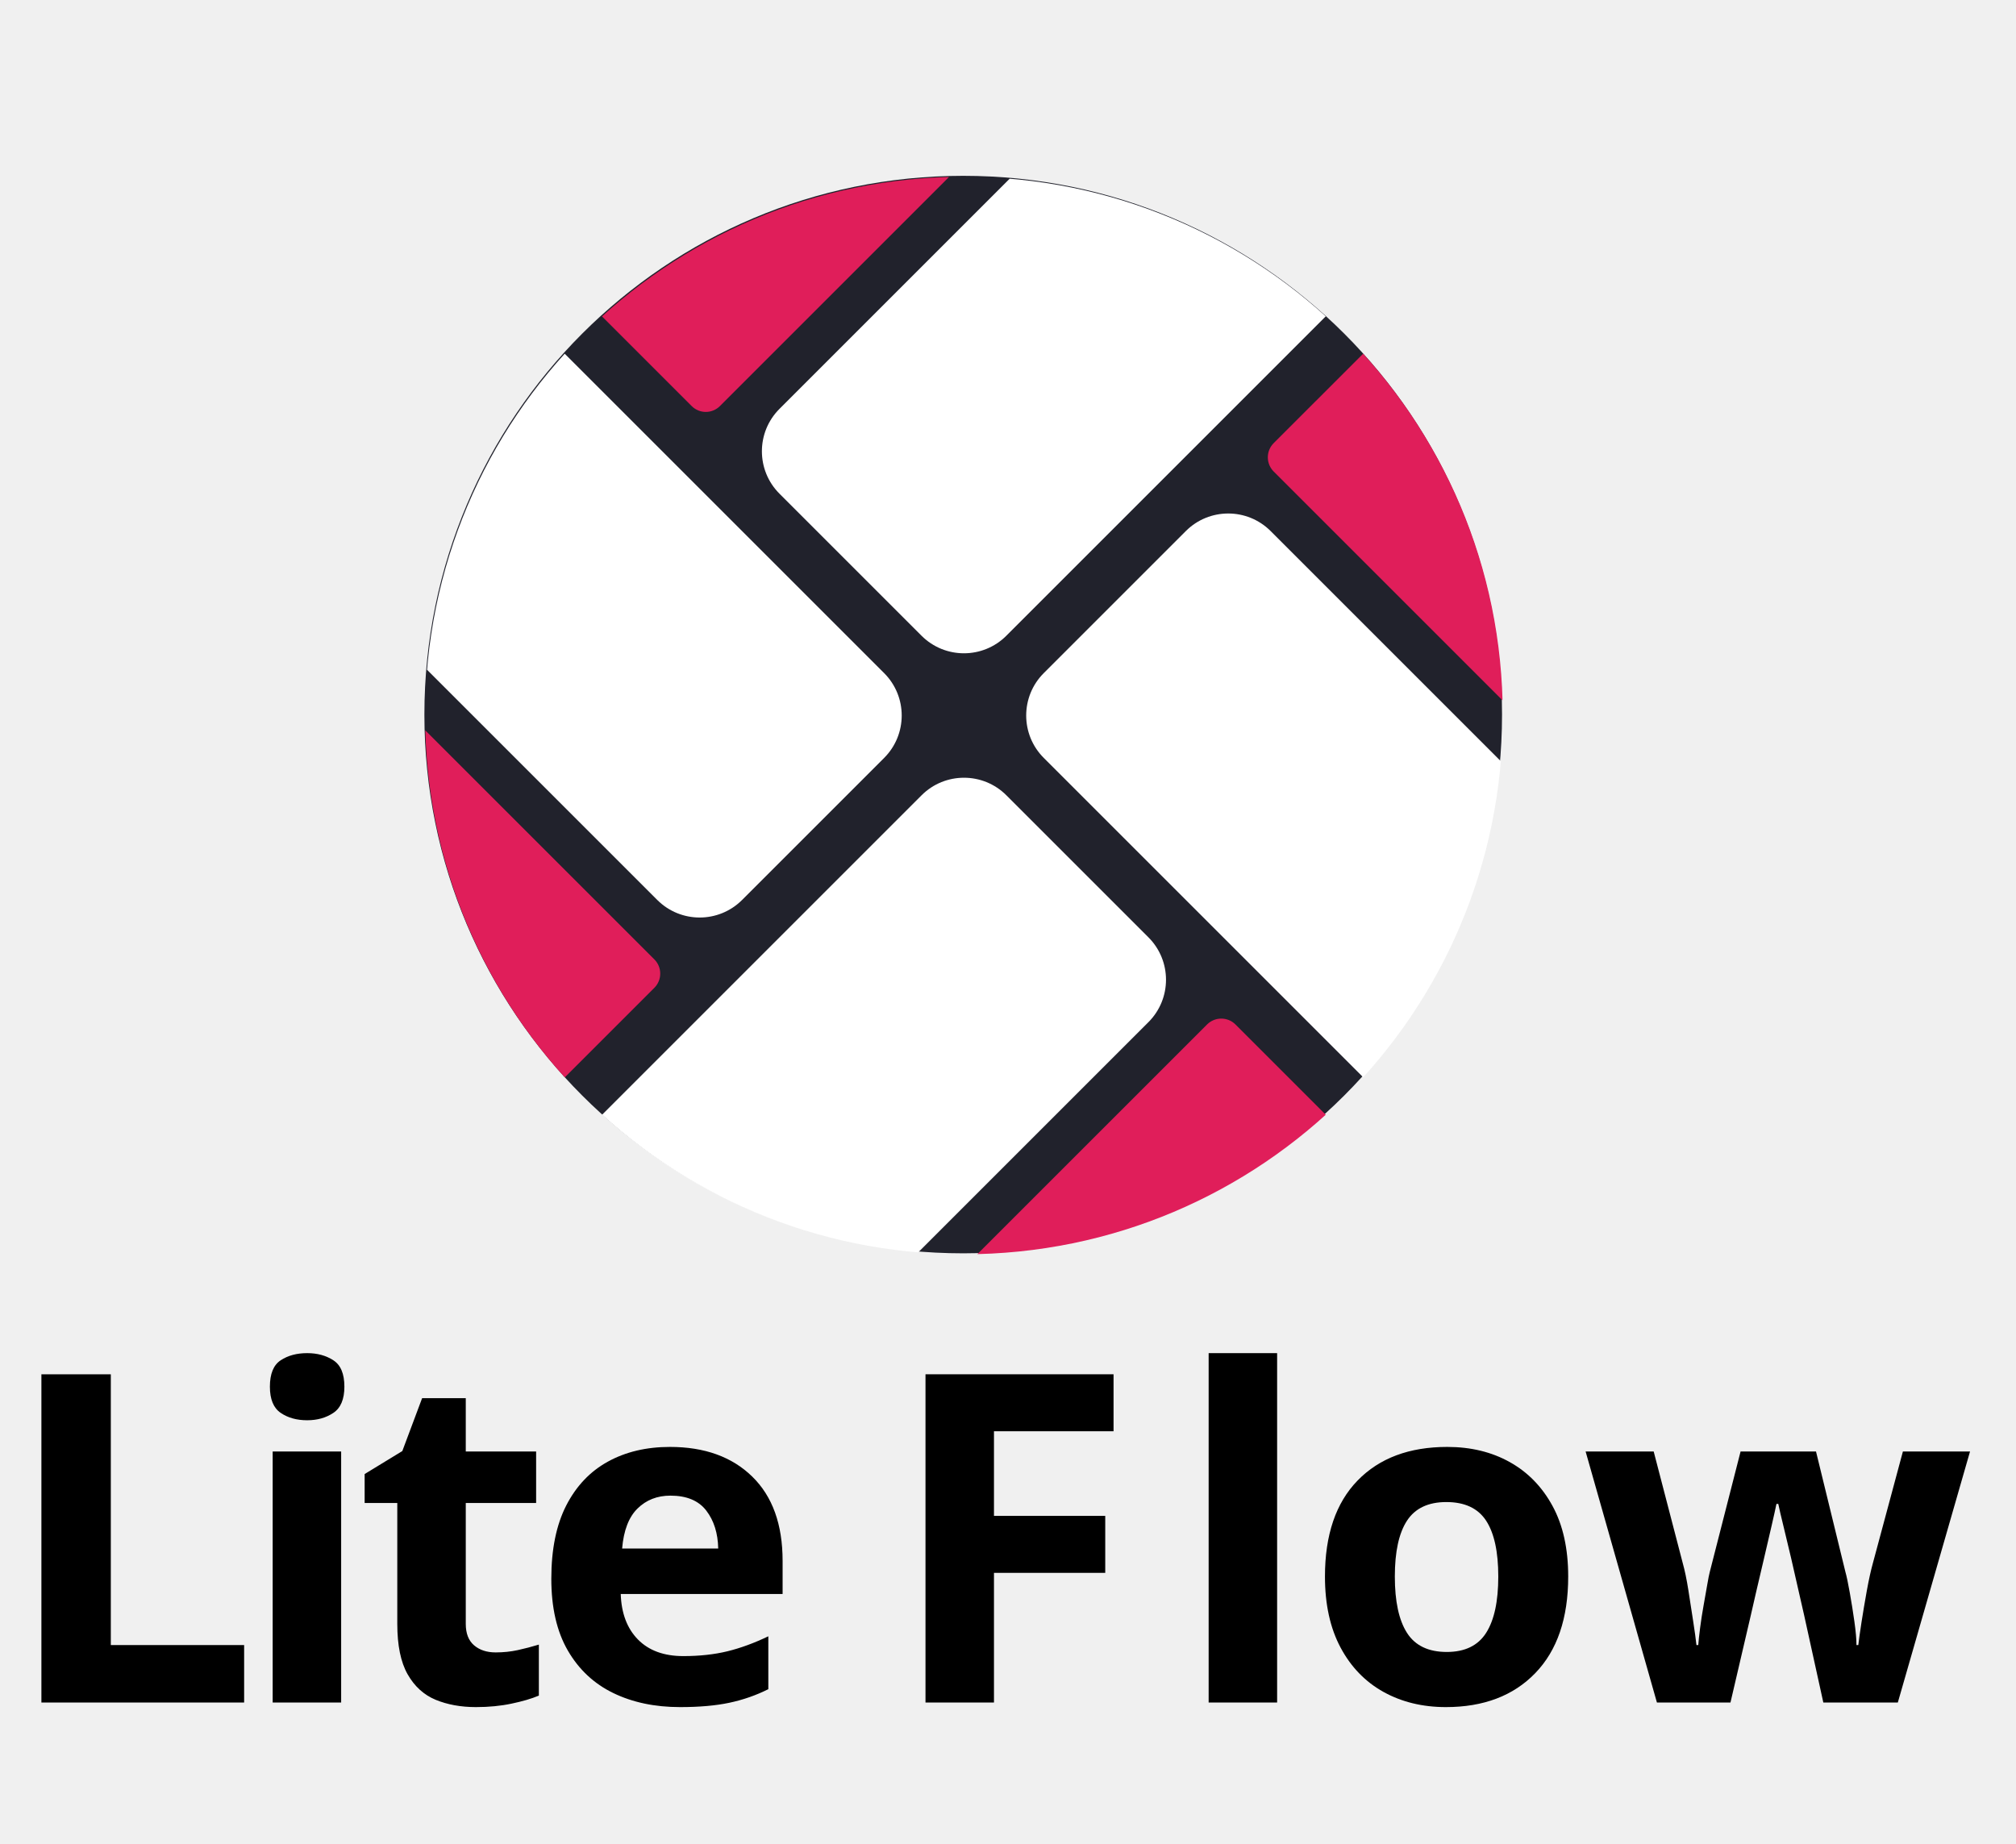
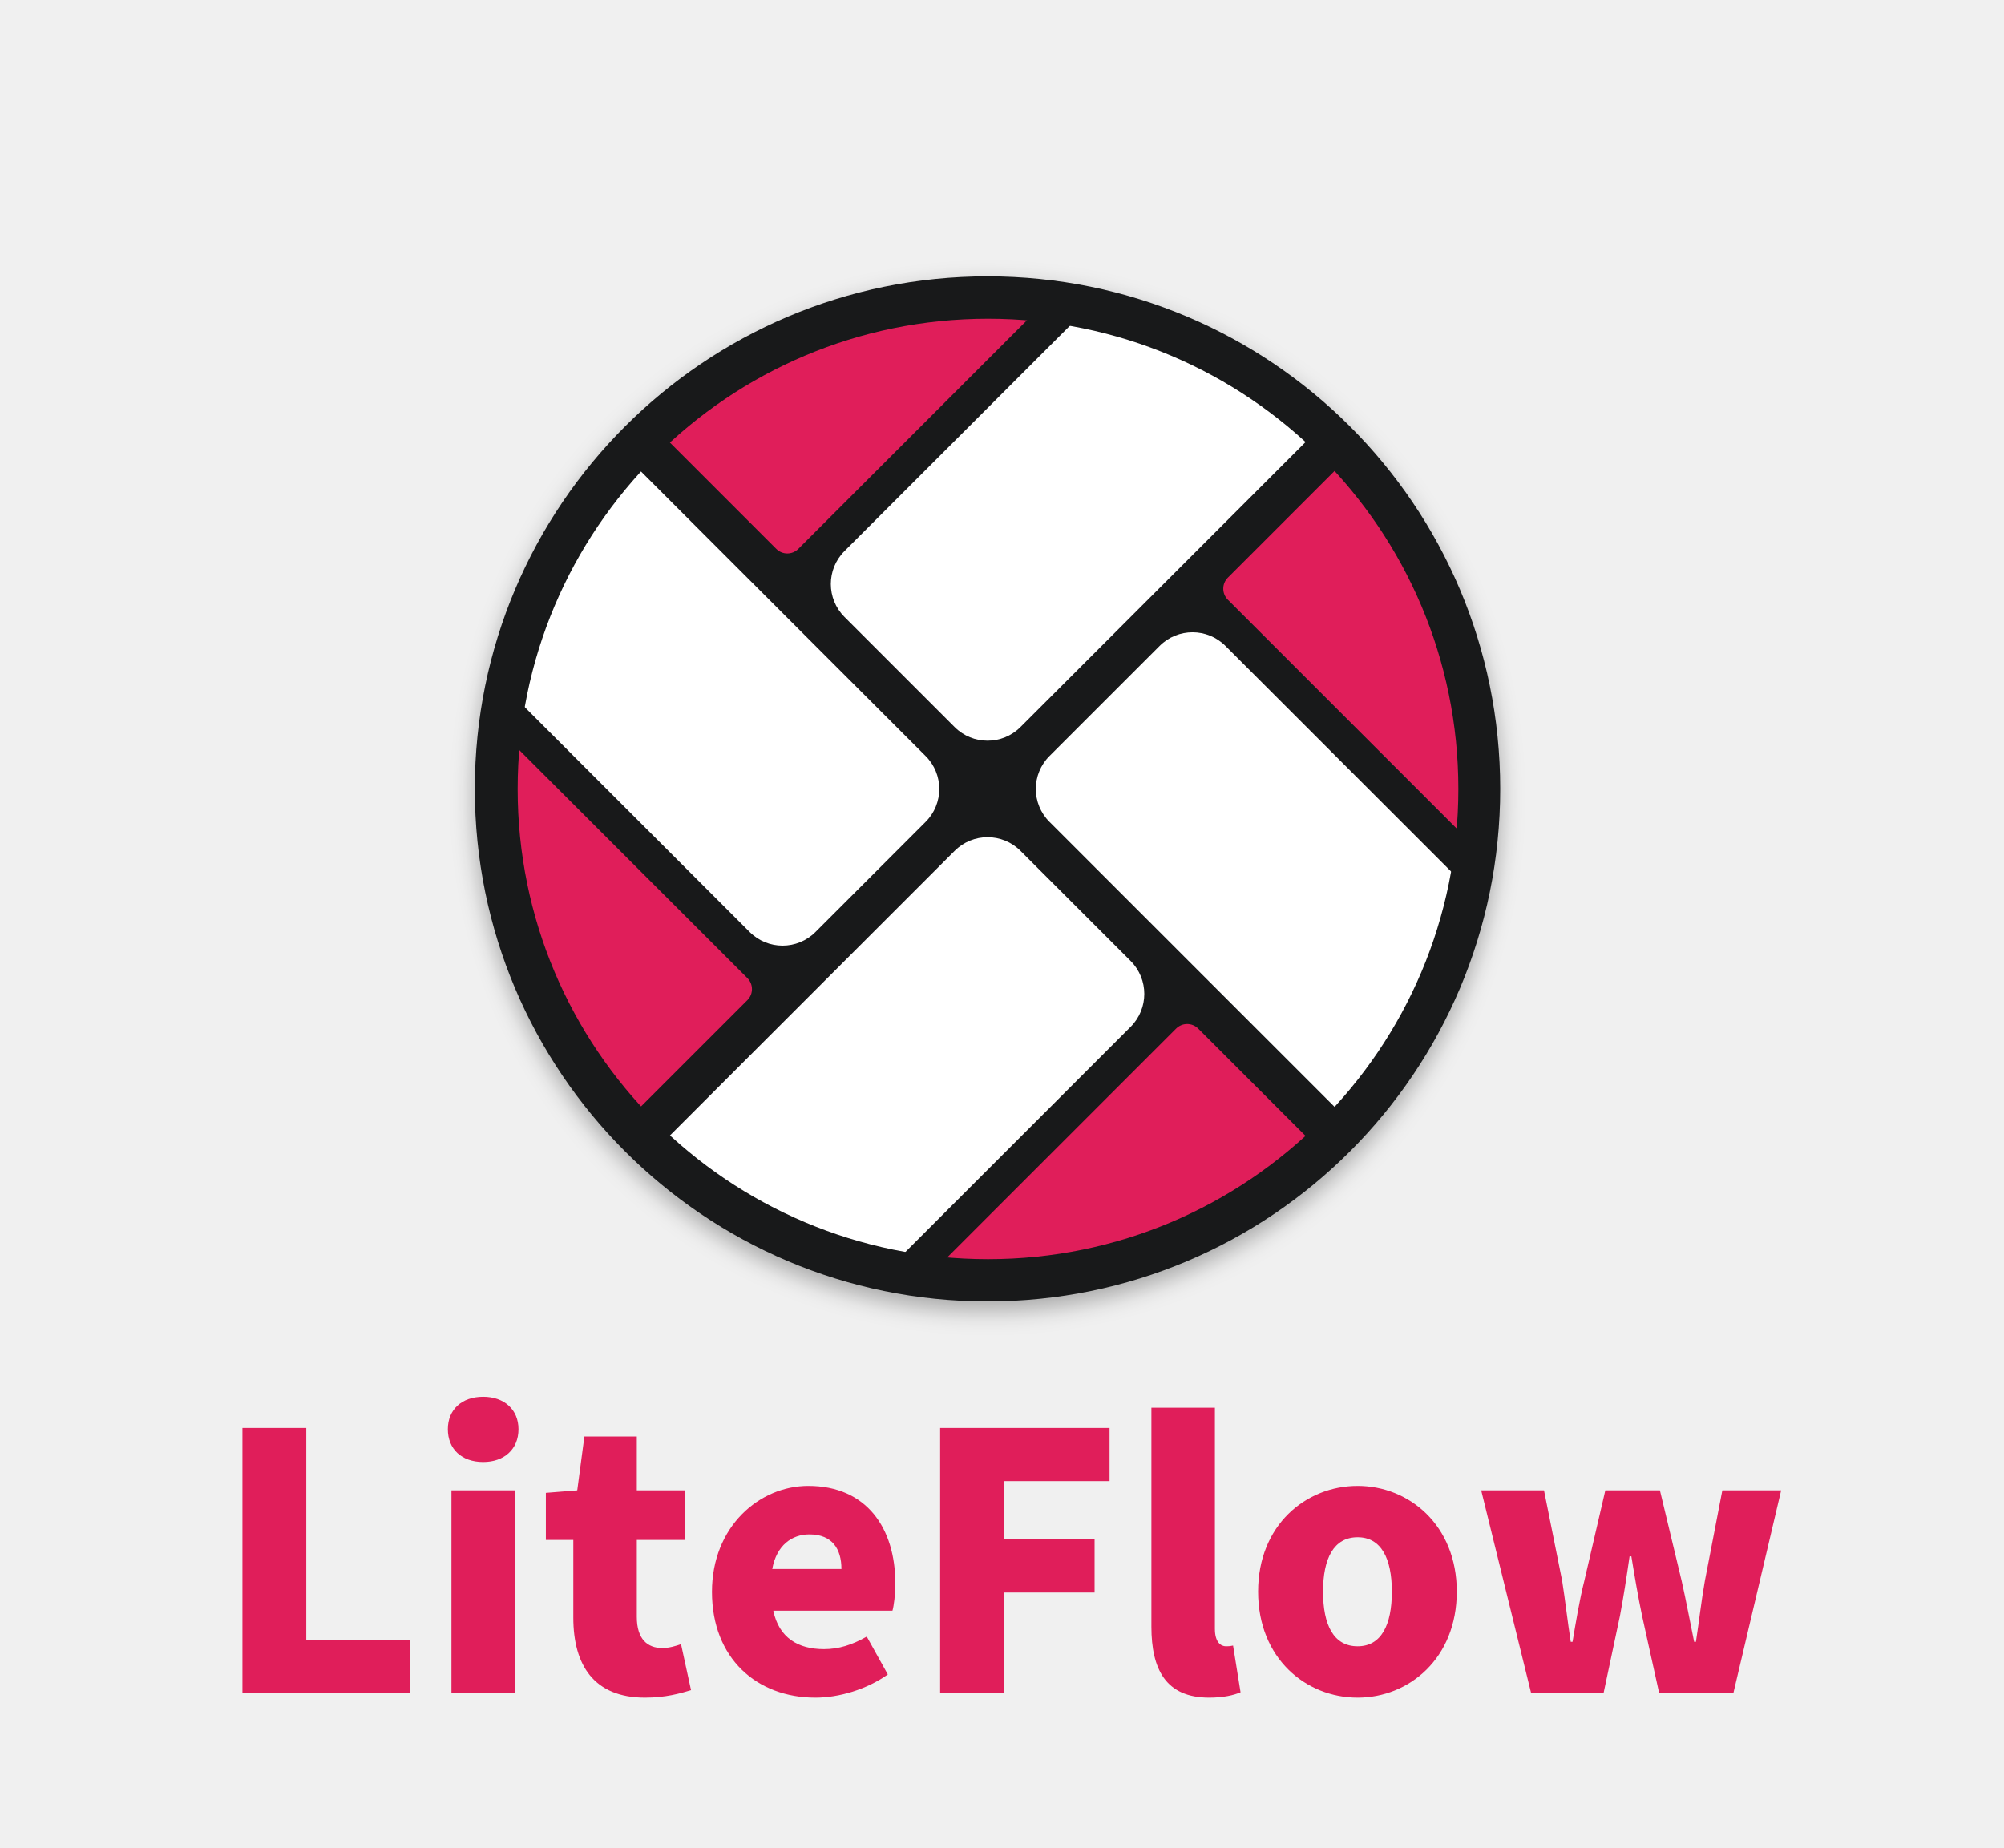
- <svg xmlns="http://www.w3.org/2000/svg" viewBox="0 0 701.53 641.58">
+ <svg xmlns="http://www.w3.org/2000/svg" fill="none" version="1.1" width="899" height="829" viewBox="0 0 899 829">
  <defs>
-     <style>.cls-1{fill:none;}.cls-2{fill:#21222c;}.cls-3{clip-path:url(#clip-path);}.cls-4{fill:#fff;}.cls-5{fill:#e01e5a;}.cls-6{font-size:160px;font-family:Arial-Black, Arial Black;font-weight:800;letter-spacing:-0.05em;}.cls-7{letter-spacing:-0.04em;}.cls-8{letter-spacing:-0.05em;}.cls-9{letter-spacing:-0.07em;}</style>
-     <clipPath id="clip-path" transform="translate(0 61.19)">
-       <circle class="cls-1" cx="335.43" cy="187.83" r="187.5" />
-     </clipPath>
+     <filter id="master_svg2_5_0" filterUnits="userSpaceOnUse" color-interpolation-filters="sRGB" x="184" y="99" width="528.44" height="518.04">
+       <feFlood flood-opacity="0" result="BackgroundImageFix" />
+       <feColorMatrix in="SourceAlpha" type="matrix" values="0 0 0 0 0 0 0 0 0 0 0 0 0 0 0 0 0 0 127 0" />
+       <feOffset dy="4" dx="0" />
+       <feGaussianBlur stdDeviation="5" />
+       <feColorMatrix type="matrix" values="0 0 0 0 0 0 0 0 0 0 0 0 0 0 0 0 0 0 0.302 0" />
+       <feBlend mode="normal" in2="BackgroundImageFix" result="effect1_dropShadow" />
+       <feBlend mode="normal" in="SourceGraphic" in2="effect1_dropShadow" result="shape" />
+     </filter>
+     <mask id="master_svg3_5_5">
+       <rect x="232.22" y="143.02" width="422" height="422" rx="210.981" fill="#FFFFFF" fill-opacity="1" />
+     </mask>
  </defs>
-   <g id="图层_2" data-name="图层 2">
-     <g id="图层_1-2" data-name="图层 1">
-       <rect class="cls-2" x="147.68" y="61.19" width="375" height="375" rx="187.5" />
-       <g class="cls-3">
-         <rect class="cls-4" x="144.27" y="27.29" width="111.65" height="234.34" rx="20.87" transform="translate(-43.54 244.98) rotate(-45)" />
-         <rect class="cls-4" x="414.95" y="114.04" width="111.65" height="234.34" rx="20.87" transform="translate(-25.6 461.79) rotate(-45)" />
-         <rect class="cls-4" x="261.64" y="-3.33" width="234.34" height="111.65" rx="20.87" transform="translate(73.83 344.42) rotate(-45)" />
-         <rect class="cls-4" x="174.89" y="267.35" width="234.34" height="111.65" rx="20.87" transform="translate(-142.97 362.35) rotate(-45)" />
-         <rect class="cls-1" x="178.39" y="91.98" width="314.08" height="314.08" />
-         <path class="cls-5" d="M240.69,80.13l-75-75C161.33.77,238.66-35,244.85-35l67-23c6.2,0,77.78-1,73.4,3.39L250.52,80.13A6.94,6.94,0,0,1,240.69,80.13Z" transform="translate(0 61.19)" />
-         <path class="cls-5" d="M443.2,93.05,529.55,6.71c4.38-4.39,24.31,50.1,24.3,56.3l41,128c0,6.2-21.88,41.65-26.26,37.27L443.2,102.89A7,7,0,0,1,443.2,93.05Z" transform="translate(0 61.19)" />
-         <path class="cls-5" d="M429.9,295.33l83.32,83.32C517.6,383,500.05,387,493.85,387l-141,42c-6.19,0-71.12,4.64-66.73.26L420.06,295.33A7,7,0,0,1,429.9,295.33Z" transform="translate(0 61.19)" />
-         <path class="cls-5" d="M227.73,282.57l-69.66,69.66c-4.38,4.38-7.22-9-7.22-15.22l-36-150c0-6.19-5.3-32.46-.92-28.07l113.8,113.79A7,7,0,0,1,227.73,282.57Z" transform="translate(0 61.19)" />
+   <clipPath id="master_svg0_5_05256">
+     <rect x="0" y="0" width="899" height="829" rx="0" />
+   </clipPath>
+   <clipPath id="master_svg1_5_0">
+     <rect x="194" y="105" width="508.44" height="498.04" rx="0" />
+   </clipPath>
+   <g clip-path="url(#master_svg0_5_05256)" style="mix-blend-mode:passthrough">
+     <g>
+       <g filter="url(#master_svg2_5_0)">
+         <g>
+           <g style="mix-blend-mode:passthrough">
+             <ellipse cx="443" cy="354" rx="230" ry="230" fill="#18191A" fill-opacity="1" />
+           </g>
+           <g>
+             <g mask="url(#master_svg3_5_5)">
+               <g>
+                 <rect x="185.356" y="267.268" width="111.65" height="234.34" rx="20.87" transform="matrix(0.7071068,-0.7071068,0.7071068,0.7071068,-134.6977,209.3473)" fill="#FFFFFF" fill-opacity="1" />
+                 <rect x="456.027" y="354.02" width="111.65" height="234.34" rx="20.87" transform="matrix(0.7071068,-0.7071068,0.7071068,0.7071068,-116.7628,426.1497)" fill="#FFFFFF" fill-opacity="1" />
+                 <rect x="364.067" y="262.063" width="234.34" height="111.65" rx="20.87" transform="matrix(0.7071068,-0.7071068,0.7071068,0.7071068,-78.67402,334.191)" fill="#FFFFFF" fill-opacity="1" />
+                 <rect x="277.325" y="532.735" width="234.34" height="111.65" rx="20.87" transform="matrix(0.7071068,-0.7071068,0.7071068,0.7071068,-295.4735,352.133)" fill="#FFFFFF" fill-opacity="1" />
+                 <path d="M348.26,246.32L273.26,171.32C268.91,166.96,346.26,131.19,352.44,131.19L419.44,108.19C425.63,108.19,497.21,107.19,492.83,111.58L358.11,246.32C355.382,249.021,350.988,249.021,348.26,246.32Z" fill="#E01E5A" fill-opacity="1" />
+                 <path d="M550.78,259.24L637.13,172.9C641.51,168.51,661.44,223,661.44,229.2L702.44,357.2C702.44,363.4,680.55,398.85,676.17,394.47L550.78,269.08C548.086,266.353,548.086,261.967,550.78,259.24Z" fill="#E01E5A" fill-opacity="1" />
+                 <path d="M537.48,461.52L620.8,544.84C625.18,549.22,607.63,553.2,601.44,553.2L460.44,595.2C454.24,595.2,389.32,599.84,393.7,595.46L527.64,461.52C530.367,458.826,534.753,458.826,537.48,461.52Z" fill="#E01E5A" fill-opacity="1" />
+                 <path d="M335.31,448.76L265.65,518.42C261.27,522.8,258.44,509.42,258.44,503.2L222.44,353.2C222.44,347.01,217.13,320.74,221.51,325.13L335.31,438.92C338.004,441.647,338.004,446.033,335.31,448.76Z" fill="#E01E5A" fill-opacity="1" />
+               </g>
+             </g>
+           </g>
+         </g>
      </g>
-       <text class="cls-6" transform="translate(0 592.52)">Lite<tspan class="cls-7" x="307.65" y="0">F</tspan>
-         <tspan class="cls-8" x="408.1" y="0">l</tspan>
-         <tspan class="cls-9" x="453.86" y="0">o</tspan>
-         <tspan class="cls-8" x="550.17" y="0">w</tspan>
-       </text>
+       <g style="mix-blend-mode:passthrough">
+         <path d="M108.75,759.76L183.797,759.76L183.797,735.76L137.391,735.76L137.391,640.76L108.75,640.76L108.75,759.76ZM202.516,759.76L231,759.76L231,668.76L202.516,668.76L202.516,759.76ZM216.75,656.041C226.188,656.041,232.594,650.291,232.594,641.322C232.594,632.526,226.188,626.76,216.75,626.76C207.156,626.76,200.906,632.526,200.906,641.322C200.906,650.291,207.156,656.041,216.75,656.041ZM289.359,761.76C298.641,761.76,305.188,759.854,310,758.401L305.516,737.776C303.281,738.572,300.078,739.526,297.188,739.526C290.469,739.526,285.672,735.557,285.672,725.526L285.672,691.01L307.109,691.01L307.109,668.76L285.672,668.76L285.672,644.604L262.156,644.604L258.953,668.76L244.875,669.885L244.875,691.01L257.188,691.01L257.188,725.854C257.188,747.213,266.469,761.76,289.359,761.76ZM365.797,761.76C376.359,761.76,388.828,758.088,398.281,751.369L388.828,734.369C382.281,738.119,376.188,740.01,369.641,740.01C358.109,740.01,349.469,734.994,346.906,722.76L400.359,722.76C401,720.526,401.641,715.572,401.641,710.447C401.641,685.807,388.828,666.76,362.594,666.76C340.672,666.76,319.391,685.01,319.391,714.291C319.391,744.166,339.547,761.76,365.797,761.76ZM346.438,704.041C348.359,693.432,355.234,688.526,363.078,688.526C373.469,688.526,377.469,695.182,377.469,704.041L346.438,704.041ZM421.75,759.76L450.391,759.76L450.391,714.604L491.031,714.604L491.031,690.76L450.391,690.76L450.391,664.604L497.75,664.604L497.75,640.76L421.75,640.76L421.75,759.76ZM542.438,761.76C548.828,761.76,553.469,760.651,556.516,759.369L553.156,738.401C551.547,738.729,550.906,738.729,549.953,738.729C547.719,738.729,545,736.963,545,730.885L545,631.682L516.516,631.682L516.516,729.932C516.516,748.963,522.906,761.76,542.438,761.76ZM609.031,761.76C632.078,761.76,653.516,744.166,653.516,714.182C653.516,684.369,632.078,666.76,609.031,666.76C585.828,666.76,564.391,684.369,564.391,714.182C564.391,744.166,585.828,761.76,609.031,761.76ZM609.031,738.729C598.312,738.729,593.516,729.229,593.516,714.182C593.516,699.307,598.312,689.807,609.031,689.807C619.594,689.807,624.391,699.307,624.391,714.182C624.391,729.229,619.594,738.729,609.031,738.729ZM686.875,759.76L719.359,759.76L726.719,725.057C728.312,716.588,729.594,708.276,731.031,698.369L731.828,698.369C733.438,708.276,734.875,716.588,736.641,725.057L744.312,759.76L777.594,759.76L799.031,668.76L772.641,668.76L764.797,709.401C763.188,718.51,762.234,727.463,760.797,736.729L760,736.729C758.078,727.463,756.469,718.51,754.391,709.401L744.641,668.76L720.156,668.76L710.719,709.401C708.469,718.354,707.031,727.463,705.438,736.729L704.641,736.729C703.188,727.463,702.234,718.51,700.797,709.401L692.641,668.76L664.469,668.76L686.875,759.76Z" fill="#E01E5A" fill-opacity="1" />
+       </g>
    </g>
  </g>
</svg>
